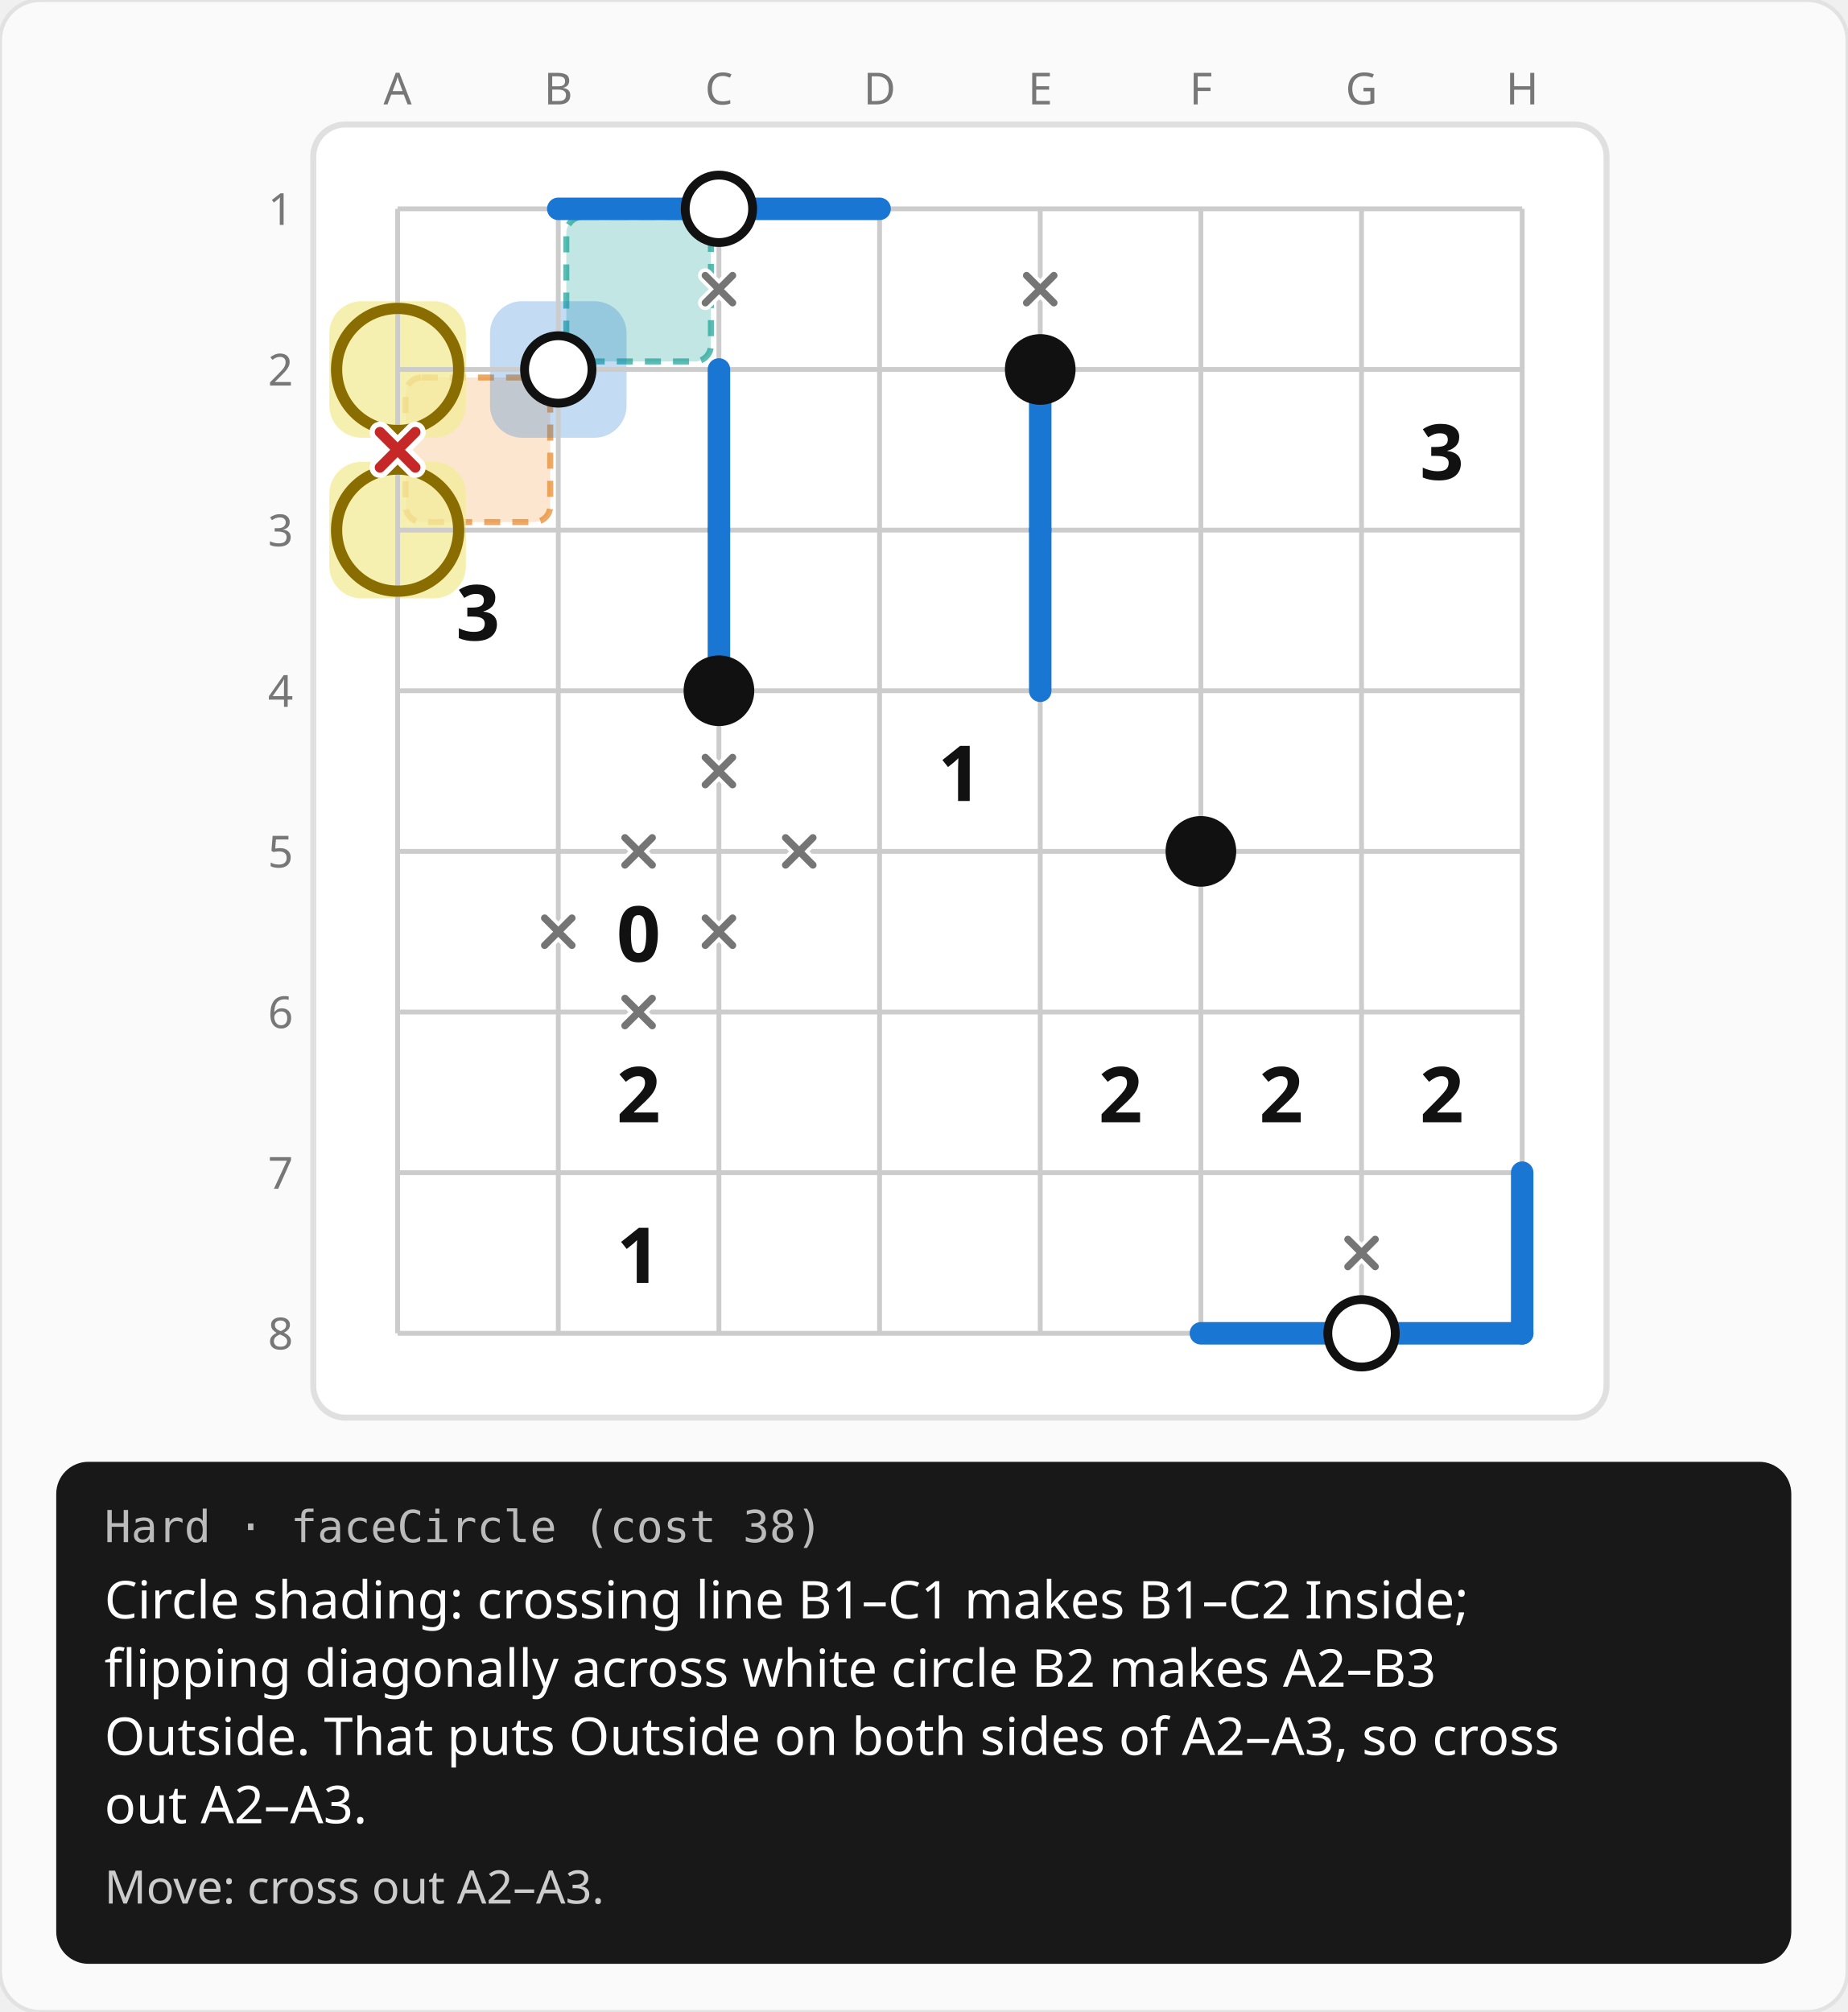
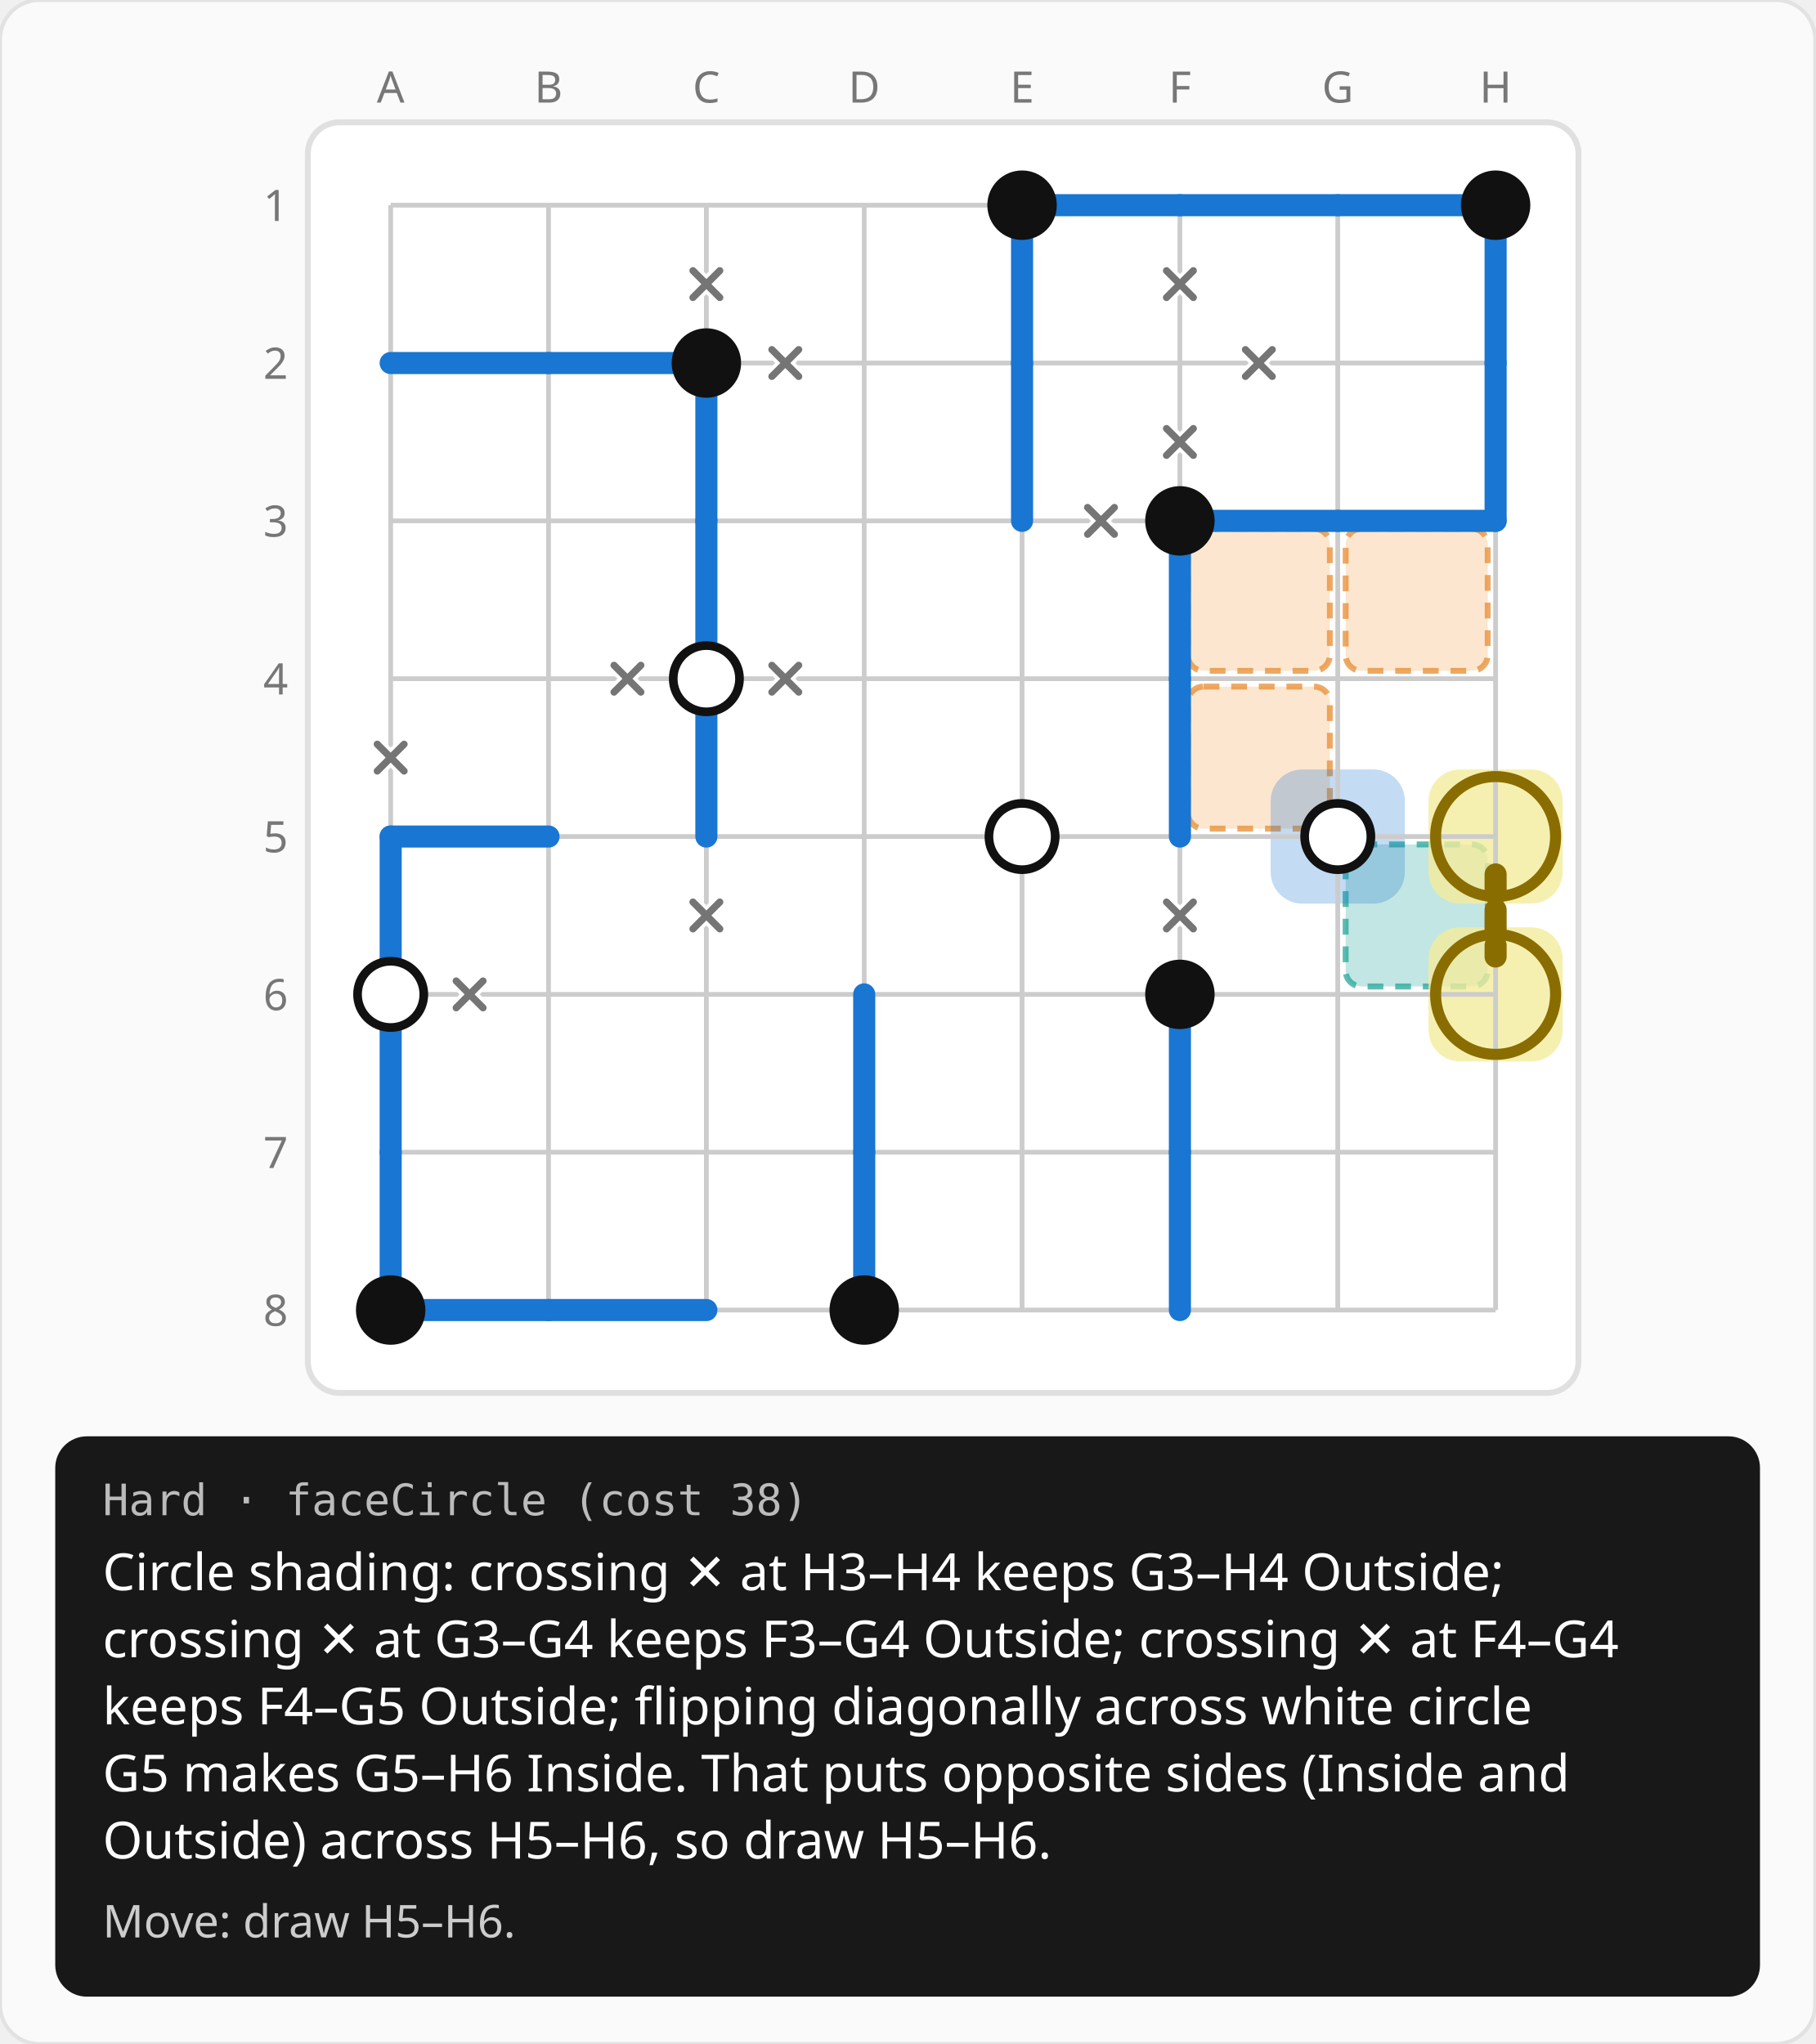
- <svg xmlns="http://www.w3.org/2000/svg" width="460" height="501" viewBox="0 0 460 501">
-   <rect width="460" height="501" rx="10" fill="#fafafa" stroke="#e2e2e2" />
+ <svg xmlns="http://www.w3.org/2000/svg" width="460" height="518" viewBox="0 0 460 518">
+   <rect width="460" height="518" rx="10" fill="#fafafa" stroke="#e2e2e2" />
  <defs>
    <pattern id="hatch" width="8" height="8" patternUnits="userSpaceOnUse" patternTransform="rotate(45)">
      <line x1="0" y1="0" x2="0" y2="8" stroke="#d55e00" stroke-width="3" opacity="0.55" />
    </pattern>
  </defs>
  <g transform="translate(59 12)">
    <text x="40" y="14" fill="#777777" font-size="11" font-family="system-ui, sans-serif" text-anchor="middle">A</text>
    <text x="80" y="14" fill="#777777" font-size="11" font-family="system-ui, sans-serif" text-anchor="middle">B</text>
    <text x="120" y="14" fill="#777777" font-size="11" font-family="system-ui, sans-serif" text-anchor="middle">C</text>
    <text x="160" y="14" fill="#777777" font-size="11" font-family="system-ui, sans-serif" text-anchor="middle">D</text>
    <text x="200" y="14" fill="#777777" font-size="11" font-family="system-ui, sans-serif" text-anchor="middle">E</text>
    <text x="240" y="14" fill="#777777" font-size="11" font-family="system-ui, sans-serif" text-anchor="middle">F</text>
    <text x="280" y="14" fill="#777777" font-size="11" font-family="system-ui, sans-serif" text-anchor="middle">G</text>
    <text x="320" y="14" fill="#777777" font-size="11" font-family="system-ui, sans-serif" text-anchor="middle">H</text>
    <text x="14" y="44" fill="#777777" font-size="11" font-family="system-ui, sans-serif" text-anchor="end">1</text>
    <text x="14" y="84" fill="#777777" font-size="11" font-family="system-ui, sans-serif" text-anchor="end">2</text>
    <text x="14" y="124" fill="#777777" font-size="11" font-family="system-ui, sans-serif" text-anchor="end">3</text>
    <text x="14" y="164" fill="#777777" font-size="11" font-family="system-ui, sans-serif" text-anchor="end">4</text>
    <text x="14" y="204" fill="#777777" font-size="11" font-family="system-ui, sans-serif" text-anchor="end">5</text>
    <text x="14" y="244" fill="#777777" font-size="11" font-family="system-ui, sans-serif" text-anchor="end">6</text>
    <text x="14" y="284" fill="#777777" font-size="11" font-family="system-ui, sans-serif" text-anchor="end">7</text>
    <text x="14" y="324" fill="#777777" font-size="11" font-family="system-ui, sans-serif" text-anchor="end">8</text>
    <g transform="translate(18 18)">
      <rect x="1" y="1" width="322" height="322" rx="8" fill="#ffffff" stroke="#e0e0e0" stroke-width="1.5" />
-       <rect x="64" y="24" width="36" height="36" rx="4" fill="rgba(38,166,154,0.28)" stroke="rgba(38,166,154,0.75)" stroke-width="1.5" stroke-dasharray="4 3" />
-       <rect x="24" y="64" width="36" height="36" rx="4" fill="rgba(245,166,85,0.28)" stroke="rgba(230,140,50,0.75)" stroke-width="1.5" stroke-dasharray="4 3" />
-       <rect x="45" y="45" width="34" height="34" rx="8" fill="rgba(25,118,210,0.26)" />
-       <rect x="5" y="45" width="34" height="34" rx="8" fill="rgba(244,236,156,0.8)" />
-       <rect x="5" y="85" width="34" height="34" rx="8" fill="rgba(244,236,156,0.8)" />
+       <rect x="264" y="184" width="36" height="36" rx="4" fill="rgba(38,166,154,0.28)" stroke="rgba(38,166,154,0.75)" stroke-width="1.5" stroke-dasharray="4 3" />
+       <rect x="264" y="104" width="36" height="36" rx="4" fill="rgba(245,166,85,0.28)" stroke="rgba(230,140,50,0.75)" stroke-width="1.5" stroke-dasharray="4 3" />
+       <rect x="224" y="104" width="36" height="36" rx="4" fill="rgba(245,166,85,0.28)" stroke="rgba(230,140,50,0.75)" stroke-width="1.5" stroke-dasharray="4 3" />
+       <rect x="224" y="144" width="36" height="36" rx="4" fill="rgba(245,166,85,0.28)" stroke="rgba(230,140,50,0.75)" stroke-width="1.5" stroke-dasharray="4 3" />
+       <rect x="245" y="165" width="34" height="34" rx="8" fill="rgba(25,118,210,0.26)" />
+       <rect x="285" y="165" width="34" height="34" rx="8" fill="rgba(244,236,156,0.8)" />
+       <rect x="285" y="205" width="34" height="34" rx="8" fill="rgba(244,236,156,0.8)" />
      <line x1="22" y1="22" x2="302" y2="22" stroke="#cccccc" stroke-width="1.2" />
      <line x1="22" y1="62" x2="302" y2="62" stroke="#cccccc" stroke-width="1.2" />
      <line x1="22" y1="102" x2="302" y2="102" stroke="#cccccc" stroke-width="1.2" />
      <line x1="22" y1="142" x2="302" y2="142" stroke="#cccccc" stroke-width="1.2" />
      <line x1="22" y1="182" x2="302" y2="182" stroke="#cccccc" stroke-width="1.2" />
      <line x1="22" y1="222" x2="302" y2="222" stroke="#cccccc" stroke-width="1.2" />
      <line x1="22" y1="262" x2="302" y2="262" stroke="#cccccc" stroke-width="1.2" />
      <line x1="22" y1="302" x2="302" y2="302" stroke="#cccccc" stroke-width="1.2" />
      <line x1="22" y1="22" x2="22" y2="302" stroke="#cccccc" stroke-width="1.2" />
      <line x1="62" y1="22" x2="62" y2="302" stroke="#cccccc" stroke-width="1.2" />
      <line x1="102" y1="22" x2="102" y2="302" stroke="#cccccc" stroke-width="1.2" />
      <line x1="142" y1="22" x2="142" y2="302" stroke="#cccccc" stroke-width="1.2" />
      <line x1="182" y1="22" x2="182" y2="302" stroke="#cccccc" stroke-width="1.2" />
      <line x1="222" y1="22" x2="222" y2="302" stroke="#cccccc" stroke-width="1.2" />
      <line x1="262" y1="22" x2="262" y2="302" stroke="#cccccc" stroke-width="1.2" />
      <line x1="302" y1="22" x2="302" y2="302" stroke="#cccccc" stroke-width="1.2" />
-       <text x="282" y="82" font-size="19.2" font-weight="700" font-family="system-ui, sans-serif" text-anchor="middle" dominant-baseline="central" fill="#111111">3</text>
-       <text x="42" y="122" font-size="19.2" font-weight="700" font-family="system-ui, sans-serif" text-anchor="middle" dominant-baseline="central" fill="#111111">3</text>
-       <text x="162" y="162" font-size="19.2" font-weight="700" font-family="system-ui, sans-serif" text-anchor="middle" dominant-baseline="central" fill="#111111">1</text>
-       <text x="82" y="202" font-size="19.2" font-weight="700" font-family="system-ui, sans-serif" text-anchor="middle" dominant-baseline="central" fill="#111111">0</text>
-       <text x="82" y="242" font-size="19.2" font-weight="700" font-family="system-ui, sans-serif" text-anchor="middle" dominant-baseline="central" fill="#111111">2</text>
-       <text x="202" y="242" font-size="19.2" font-weight="700" font-family="system-ui, sans-serif" text-anchor="middle" dominant-baseline="central" fill="#111111">2</text>
-       <text x="242" y="242" font-size="19.2" font-weight="700" font-family="system-ui, sans-serif" text-anchor="middle" dominant-baseline="central" fill="#111111">2</text>
-       <text x="282" y="242" font-size="19.2" font-weight="700" font-family="system-ui, sans-serif" text-anchor="middle" dominant-baseline="central" fill="#111111">2</text>
-       <text x="82" y="282" font-size="19.2" font-weight="700" font-family="system-ui, sans-serif" text-anchor="middle" dominant-baseline="central" fill="#111111">1</text>
-       <line x1="62" y1="22" x2="102" y2="22" stroke="#1976d2" stroke-width="5.6" stroke-linecap="round" />
-       <line x1="102" y1="22" x2="142" y2="22" stroke="#1976d2" stroke-width="5.6" stroke-linecap="round" />
+       <line x1="182" y1="22" x2="222" y2="22" stroke="#1976d2" stroke-width="5.6" stroke-linecap="round" />
+       <line x1="182" y1="22" x2="182" y2="62" stroke="#1976d2" stroke-width="5.6" stroke-linecap="round" />
+       <line x1="222" y1="22" x2="262" y2="22" stroke="#1976d2" stroke-width="5.6" stroke-linecap="round" />
+       <line x1="262" y1="22" x2="302" y2="22" stroke="#1976d2" stroke-width="5.6" stroke-linecap="round" />
+       <line x1="302" y1="22" x2="302" y2="62" stroke="#1976d2" stroke-width="5.6" stroke-linecap="round" />
+       <line x1="22" y1="62" x2="62" y2="62" stroke="#1976d2" stroke-width="5.6" stroke-linecap="round" />
+       <line x1="62" y1="62" x2="102" y2="62" stroke="#1976d2" stroke-width="5.6" stroke-linecap="round" />
      <line x1="102" y1="62" x2="102" y2="102" stroke="#1976d2" stroke-width="5.6" stroke-linecap="round" />
      <line x1="182" y1="62" x2="182" y2="102" stroke="#1976d2" stroke-width="5.6" stroke-linecap="round" />
+       <line x1="302" y1="62" x2="302" y2="102" stroke="#1976d2" stroke-width="5.6" stroke-linecap="round" />
      <line x1="102" y1="102" x2="102" y2="142" stroke="#1976d2" stroke-width="5.6" stroke-linecap="round" />
-       <line x1="182" y1="102" x2="182" y2="142" stroke="#1976d2" stroke-width="5.6" stroke-linecap="round" />
-       <line x1="302" y1="262" x2="302" y2="302" stroke="#1976d2" stroke-width="5.6" stroke-linecap="round" />
-       <line x1="222" y1="302" x2="262" y2="302" stroke="#1976d2" stroke-width="5.6" stroke-linecap="round" />
-       <line x1="262" y1="302" x2="302" y2="302" stroke="#1976d2" stroke-width="5.6" stroke-linecap="round" />
-       <circle cx="102" cy="22" r="8.4" fill="#ffffff" />
-       <circle cx="102" cy="22" r="8.4" fill="none" stroke="#111111" stroke-width="2.2" />
-       <circle cx="62" cy="62" r="8.4" fill="#ffffff" />
-       <circle cx="62" cy="62" r="8.4" fill="none" stroke="#111111" stroke-width="2.2" />
-       <circle cx="182" cy="62" r="8.8" fill="#111111" />
-       <circle cx="102" cy="142" r="8.8" fill="#111111" />
-       <circle cx="222" cy="182" r="8.8" fill="#111111" />
-       <circle cx="262" cy="302" r="8.4" fill="#ffffff" />
-       <circle cx="262" cy="302" r="8.4" fill="none" stroke="#111111" stroke-width="2.2" />
+       <line x1="222" y1="102" x2="262" y2="102" stroke="#1976d2" stroke-width="5.6" stroke-linecap="round" />
+       <line x1="222" y1="102" x2="222" y2="142" stroke="#1976d2" stroke-width="5.6" stroke-linecap="round" />
+       <line x1="262" y1="102" x2="302" y2="102" stroke="#1976d2" stroke-width="5.6" stroke-linecap="round" />
+       <line x1="102" y1="142" x2="102" y2="182" stroke="#1976d2" stroke-width="5.6" stroke-linecap="round" />
+       <line x1="222" y1="142" x2="222" y2="182" stroke="#1976d2" stroke-width="5.6" stroke-linecap="round" />
+       <line x1="22" y1="182" x2="62" y2="182" stroke="#1976d2" stroke-width="5.6" stroke-linecap="round" />
+       <line x1="22" y1="182" x2="22" y2="222" stroke="#1976d2" stroke-width="5.6" stroke-linecap="round" />
+       <line x1="22" y1="222" x2="22" y2="262" stroke="#1976d2" stroke-width="5.6" stroke-linecap="round" />
+       <line x1="142" y1="222" x2="142" y2="262" stroke="#1976d2" stroke-width="5.6" stroke-linecap="round" />
+       <line x1="222" y1="222" x2="222" y2="262" stroke="#1976d2" stroke-width="5.6" stroke-linecap="round" />
+       <line x1="22" y1="262" x2="22" y2="302" stroke="#1976d2" stroke-width="5.6" stroke-linecap="round" />
+       <line x1="142" y1="262" x2="142" y2="302" stroke="#1976d2" stroke-width="5.6" stroke-linecap="round" />
+       <line x1="222" y1="262" x2="222" y2="302" stroke="#1976d2" stroke-width="5.6" stroke-linecap="round" />
+       <line x1="22" y1="302" x2="62" y2="302" stroke="#1976d2" stroke-width="5.6" stroke-linecap="round" />
+       <line x1="62" y1="302" x2="102" y2="302" stroke="#1976d2" stroke-width="5.6" stroke-linecap="round" />
+       <circle cx="182" cy="22" r="8.8" fill="#111111" />
+       <circle cx="302" cy="22" r="8.8" fill="#111111" />
+       <circle cx="102" cy="62" r="8.8" fill="#111111" />
+       <circle cx="222" cy="102" r="8.8" fill="#111111" />
+       <circle cx="102" cy="142" r="8.4" fill="#ffffff" />
+       <circle cx="102" cy="142" r="8.4" fill="none" stroke="#111111" stroke-width="2.2" />
+       <circle cx="182" cy="182" r="8.4" fill="#ffffff" />
+       <circle cx="182" cy="182" r="8.4" fill="none" stroke="#111111" stroke-width="2.2" />
+       <circle cx="262" cy="182" r="8.4" fill="#ffffff" />
+       <circle cx="262" cy="182" r="8.4" fill="none" stroke="#111111" stroke-width="2.2" />
+       <circle cx="22" cy="222" r="8.4" fill="#ffffff" />
+       <circle cx="22" cy="222" r="8.4" fill="none" stroke="#111111" stroke-width="2.2" />
+       <circle cx="222" cy="222" r="8.8" fill="#111111" />
+       <circle cx="22" cy="302" r="8.8" fill="#111111" />
+       <circle cx="142" cy="302" r="8.8" fill="#111111" />
      <path d="M98.6 38.6L105.4 45.4M98.6 45.4L105.4 38.6" stroke="#ffffff" stroke-width="3.6" stroke-linecap="round" />
      <path d="M98.6 38.6L105.4 45.4M98.6 45.4L105.4 38.6" stroke="#757575" stroke-width="1.8" stroke-linecap="round" />
-       <path d="M178.6 38.6L185.4 45.4M178.6 45.4L185.4 38.6" stroke="#ffffff" stroke-width="3.6" stroke-linecap="round" />
-       <path d="M178.6 38.6L185.4 45.4M178.6 45.4L185.4 38.6" stroke="#757575" stroke-width="1.8" stroke-linecap="round" />
-       <path d="M98.6 158.6L105.4 165.4M98.6 165.4L105.4 158.6" stroke="#ffffff" stroke-width="3.6" stroke-linecap="round" />
-       <path d="M98.6 158.6L105.4 165.4M98.6 165.4L105.4 158.6" stroke="#757575" stroke-width="1.8" stroke-linecap="round" />
-       <path d="M78.6 178.6L85.4 185.4M78.6 185.4L85.4 178.6" stroke="#ffffff" stroke-width="3.6" stroke-linecap="round" />
-       <path d="M78.6 178.6L85.4 185.4M78.6 185.4L85.4 178.6" stroke="#757575" stroke-width="1.8" stroke-linecap="round" />
-       <path d="M58.6 198.6L65.4 205.4M58.6 205.4L65.4 198.6" stroke="#ffffff" stroke-width="3.6" stroke-linecap="round" />
-       <path d="M58.6 198.6L65.4 205.4M58.6 205.4L65.4 198.6" stroke="#757575" stroke-width="1.8" stroke-linecap="round" />
-       <path d="M118.6 178.6L125.4 185.4M118.6 185.4L125.4 178.6" stroke="#ffffff" stroke-width="3.6" stroke-linecap="round" />
-       <path d="M118.6 178.6L125.4 185.4M118.6 185.4L125.4 178.6" stroke="#757575" stroke-width="1.8" stroke-linecap="round" />
+       <path d="M218.6 38.6L225.4 45.4M218.6 45.4L225.4 38.6" stroke="#ffffff" stroke-width="3.6" stroke-linecap="round" />
+       <path d="M218.6 38.6L225.4 45.4M218.6 45.4L225.4 38.6" stroke="#757575" stroke-width="1.8" stroke-linecap="round" />
+       <path d="M118.6 58.6L125.4 65.4M118.6 65.4L125.4 58.6" stroke="#ffffff" stroke-width="3.6" stroke-linecap="round" />
+       <path d="M118.6 58.6L125.4 65.4M118.6 65.4L125.4 58.6" stroke="#757575" stroke-width="1.8" stroke-linecap="round" />
+       <path d="M238.6 58.6L245.4 65.4M238.6 65.4L245.4 58.6" stroke="#ffffff" stroke-width="3.6" stroke-linecap="round" />
+       <path d="M238.6 58.6L245.4 65.4M238.6 65.4L245.4 58.6" stroke="#757575" stroke-width="1.8" stroke-linecap="round" />
+       <path d="M218.6 78.6L225.4 85.4M218.6 85.4L225.4 78.6" stroke="#ffffff" stroke-width="3.6" stroke-linecap="round" />
+       <path d="M218.6 78.6L225.4 85.4M218.6 85.4L225.4 78.6" stroke="#757575" stroke-width="1.8" stroke-linecap="round" />
+       <path d="M198.6 98.6L205.4 105.4M198.6 105.4L205.4 98.6" stroke="#ffffff" stroke-width="3.6" stroke-linecap="round" />
+       <path d="M198.6 98.6L205.4 105.4M198.6 105.4L205.4 98.6" stroke="#757575" stroke-width="1.8" stroke-linecap="round" />
+       <path d="M18.6 158.6L25.4 165.4M18.6 165.4L25.4 158.6" stroke="#ffffff" stroke-width="3.6" stroke-linecap="round" />
+       <path d="M18.6 158.6L25.4 165.4M18.6 165.4L25.4 158.6" stroke="#757575" stroke-width="1.8" stroke-linecap="round" />
+       <path d="M78.6 138.6L85.4 145.4M78.6 145.4L85.4 138.6" stroke="#ffffff" stroke-width="3.6" stroke-linecap="round" />
+       <path d="M78.6 138.6L85.4 145.4M78.6 145.4L85.4 138.6" stroke="#757575" stroke-width="1.8" stroke-linecap="round" />
+       <path d="M118.6 138.6L125.4 145.4M118.6 145.4L125.4 138.6" stroke="#ffffff" stroke-width="3.6" stroke-linecap="round" />
+       <path d="M118.6 138.6L125.4 145.4M118.6 145.4L125.4 138.6" stroke="#757575" stroke-width="1.8" stroke-linecap="round" />
      <path d="M98.6 198.6L105.4 205.4M98.6 205.4L105.4 198.6" stroke="#ffffff" stroke-width="3.6" stroke-linecap="round" />
      <path d="M98.6 198.6L105.4 205.4M98.6 205.4L105.4 198.6" stroke="#757575" stroke-width="1.8" stroke-linecap="round" />
-       <path d="M78.6 218.6L85.4 225.4M78.6 225.4L85.4 218.6" stroke="#ffffff" stroke-width="3.6" stroke-linecap="round" />
-       <path d="M78.6 218.6L85.4 225.4M78.6 225.4L85.4 218.6" stroke="#757575" stroke-width="1.8" stroke-linecap="round" />
-       <path d="M258.6 278.6L265.4 285.4M258.6 285.4L265.4 278.6" stroke="#ffffff" stroke-width="3.6" stroke-linecap="round" />
-       <path d="M258.6 278.6L265.4 285.4M258.6 285.4L265.4 278.6" stroke="#757575" stroke-width="1.8" stroke-linecap="round" />
-       <circle cx="22" cy="62" r="15.2" fill="none" stroke="#8a6d00" stroke-width="2.8" />
-       <circle cx="22" cy="102" r="15.2" fill="none" stroke="#8a6d00" stroke-width="2.8" />
-       <path d="M17.6 77.6L26.4 86.4M17.6 86.4L26.4 77.6" stroke="#ffffff" stroke-width="5.2" stroke-linecap="round" />
-       <path d="M17.6 77.6L26.4 86.4M17.6 86.4L26.4 77.6" stroke="#c62828" stroke-width="2.6" stroke-linecap="round" />
+       <path d="M218.6 198.6L225.4 205.4M218.6 205.4L225.4 198.6" stroke="#ffffff" stroke-width="3.6" stroke-linecap="round" />
+       <path d="M218.6 198.6L225.4 205.4M218.6 205.4L225.4 198.6" stroke="#757575" stroke-width="1.8" stroke-linecap="round" />
+       <path d="M38.6 218.6L45.4 225.4M38.6 225.4L45.4 218.6" stroke="#ffffff" stroke-width="3.6" stroke-linecap="round" />
+       <path d="M38.6 218.6L45.4 225.4M38.6 225.4L45.4 218.6" stroke="#757575" stroke-width="1.8" stroke-linecap="round" />
+       <circle cx="302" cy="182" r="15.2" fill="none" stroke="#8a6d00" stroke-width="2.8" />
+       <circle cx="302" cy="222" r="15.2" fill="none" stroke="#8a6d00" stroke-width="2.8" />
+       <line x1="302" y1="191.6" x2="302" y2="212.4" stroke="#8a6d00" stroke-width="5.6" stroke-linecap="round" stroke-dasharray="5 4" />
    </g>
  </g>
-   <rect x="14" y="364" width="432" height="125" rx="8" fill="#181818" />
+   <rect x="14" y="364" width="432" height="142" rx="8" fill="#181818" />
  <text x="26" y="384" fill="#bbbbbb" font-size="11" font-family="ui-monospace, Menlo, monospace">Hard · faceCircle (cost 38)</text>
-   <text x="26" y="403" fill="#ffffff" font-size="13" font-family="system-ui, sans-serif">Circle shading: crossing line B1–C1 makes B1–C2 Inside;</text>
-   <text x="26" y="420" fill="#ffffff" font-size="13" font-family="system-ui, sans-serif">flipping diagonally across white circle B2 makes A2–B3</text>
-   <text x="26" y="437" fill="#ffffff" font-size="13" font-family="system-ui, sans-serif">Outside. That puts Outside on both sides of A2–A3, so cross</text>
-   <text x="26" y="454" fill="#ffffff" font-size="13" font-family="system-ui, sans-serif">out A2–A3.</text>
-   <text x="26" y="474" fill="#cccccc" font-size="11.5" font-family="system-ui, sans-serif">Move: cross out A2–A3.</text>
+   <text x="26" y="403" fill="#ffffff" font-size="13" font-family="system-ui, sans-serif">Circle shading: crossing ✕ at H3–H4 keeps G3–H4 Outside;</text>
+   <text x="26" y="420" fill="#ffffff" font-size="13" font-family="system-ui, sans-serif">crossing ✕ at G3–G4 keeps F3–G4 Outside; crossing ✕ at F4–G4</text>
+   <text x="26" y="437" fill="#ffffff" font-size="13" font-family="system-ui, sans-serif">keeps F4–G5 Outside; flipping diagonally across white circle</text>
+   <text x="26" y="454" fill="#ffffff" font-size="13" font-family="system-ui, sans-serif">G5 makes G5–H6 Inside. That puts opposite sides (Inside and</text>
+   <text x="26" y="471" fill="#ffffff" font-size="13" font-family="system-ui, sans-serif">Outside) across H5–H6, so draw H5–H6.</text>
+   <text x="26" y="491" fill="#cccccc" font-size="11.5" font-family="system-ui, sans-serif">Move: draw H5–H6.</text>
</svg>
